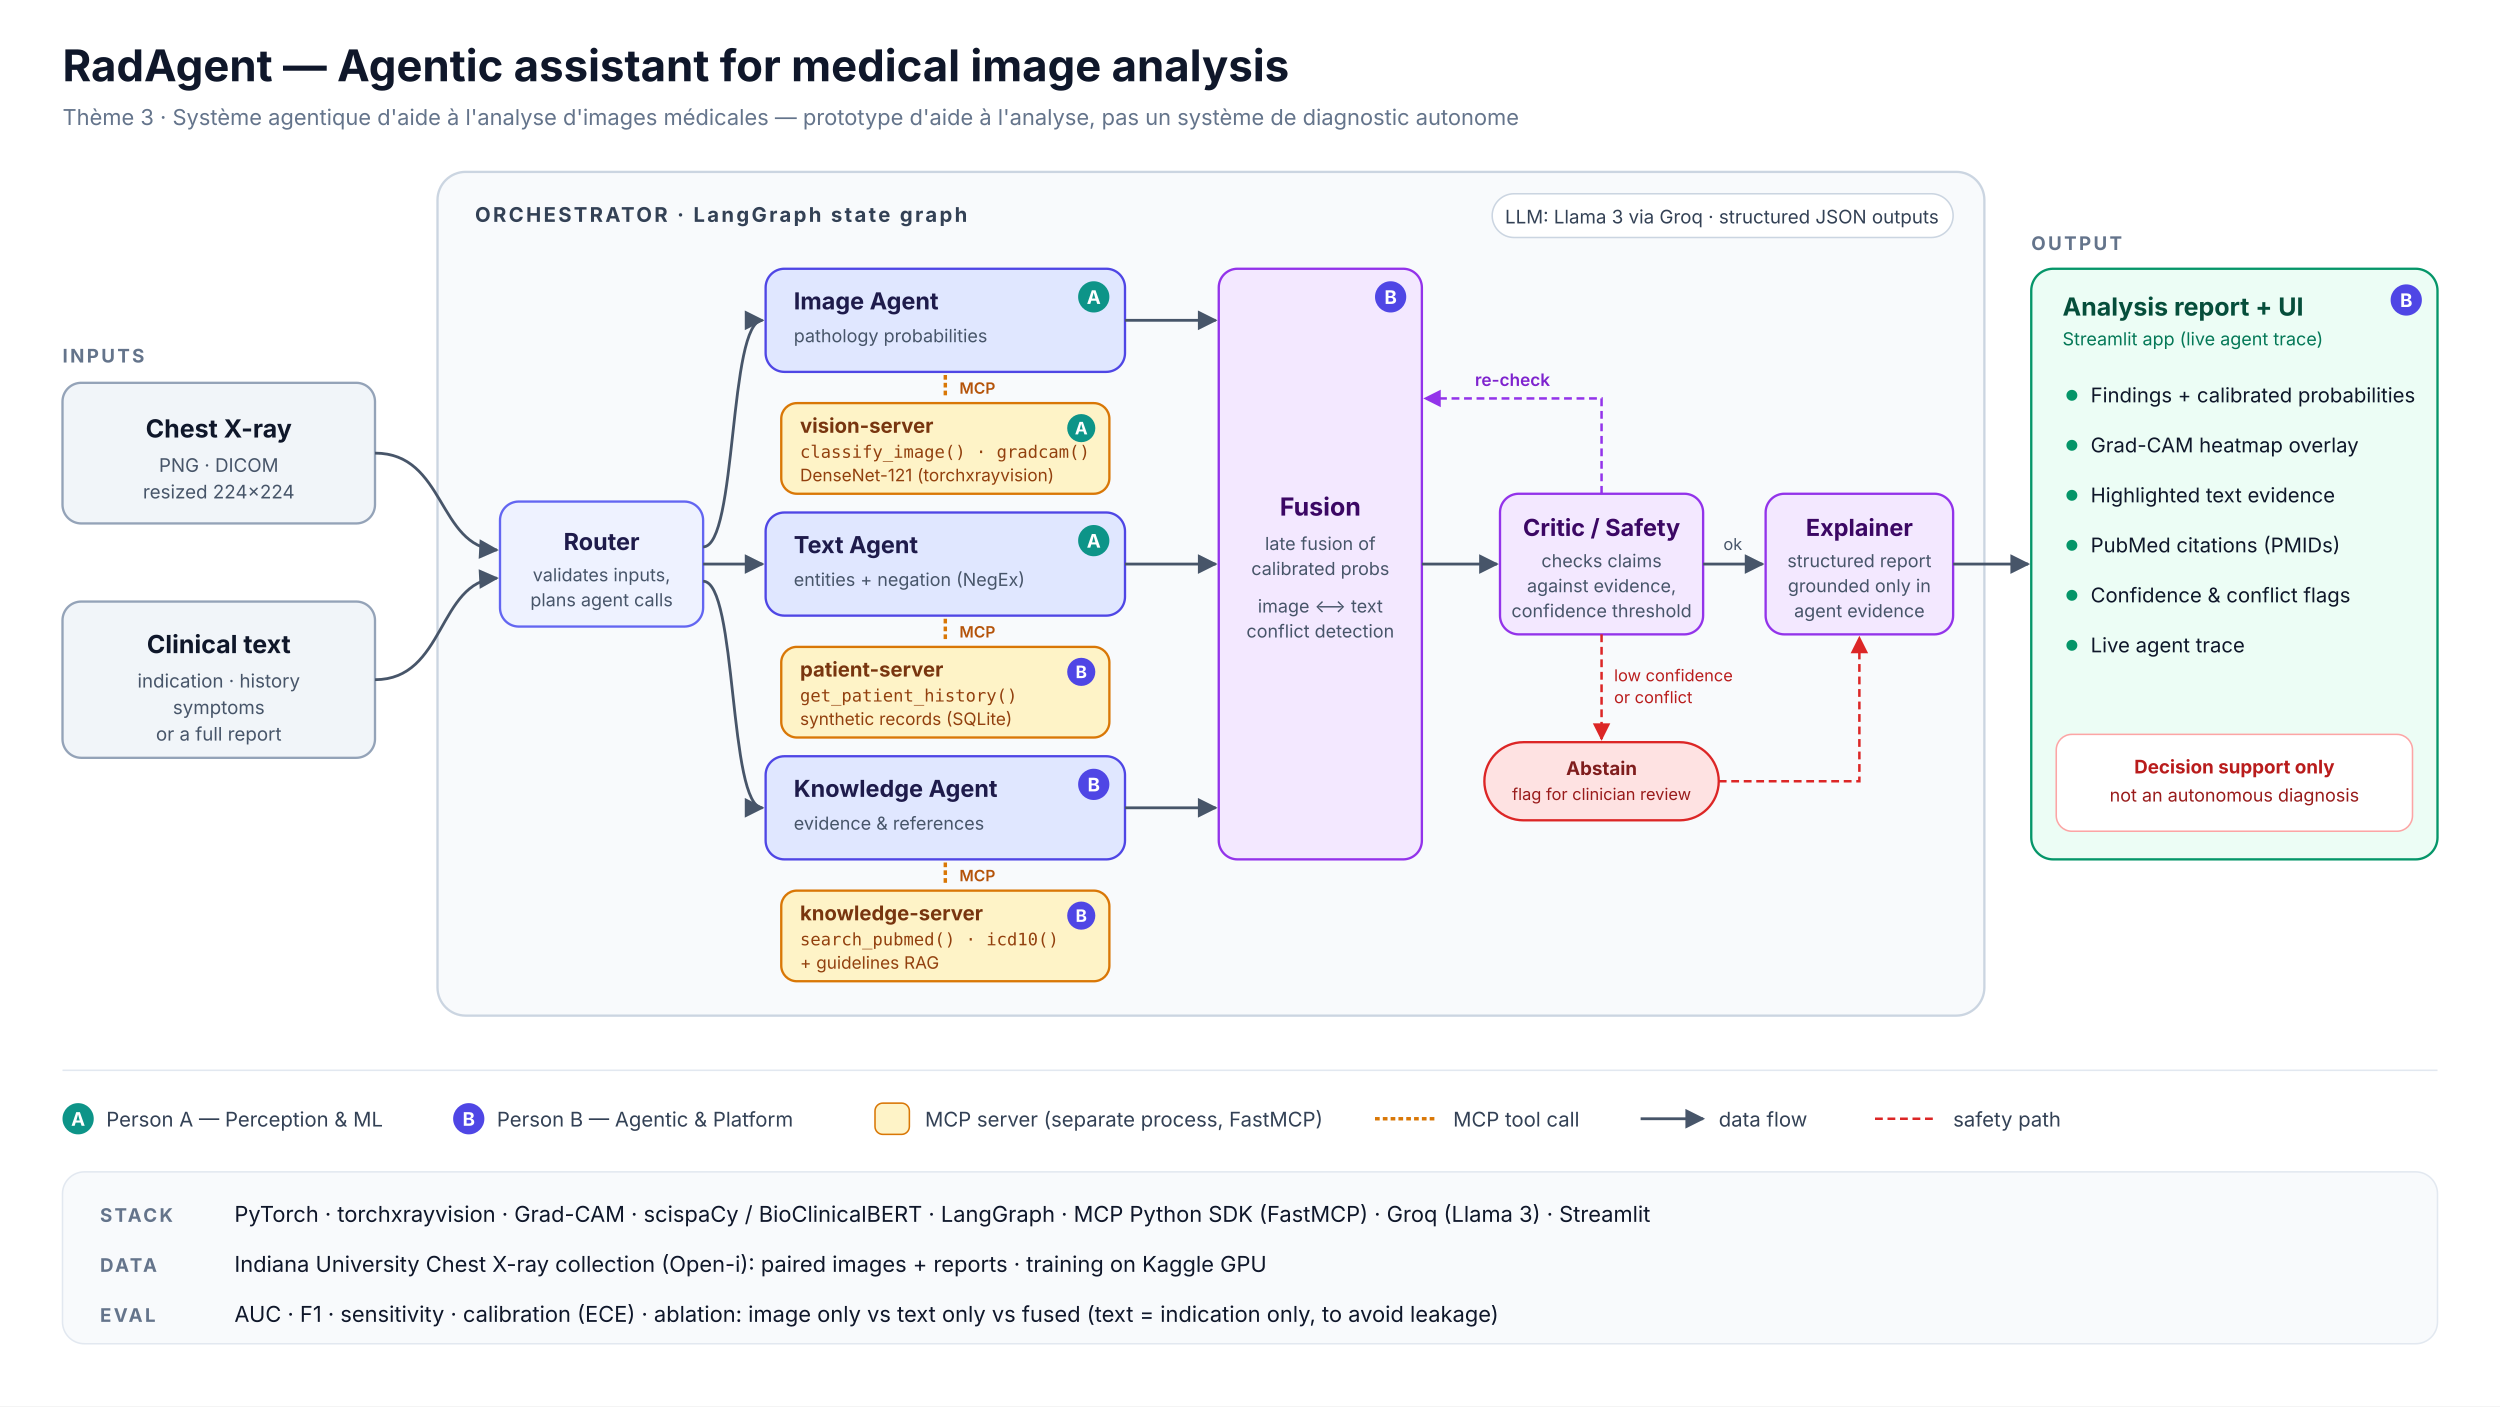
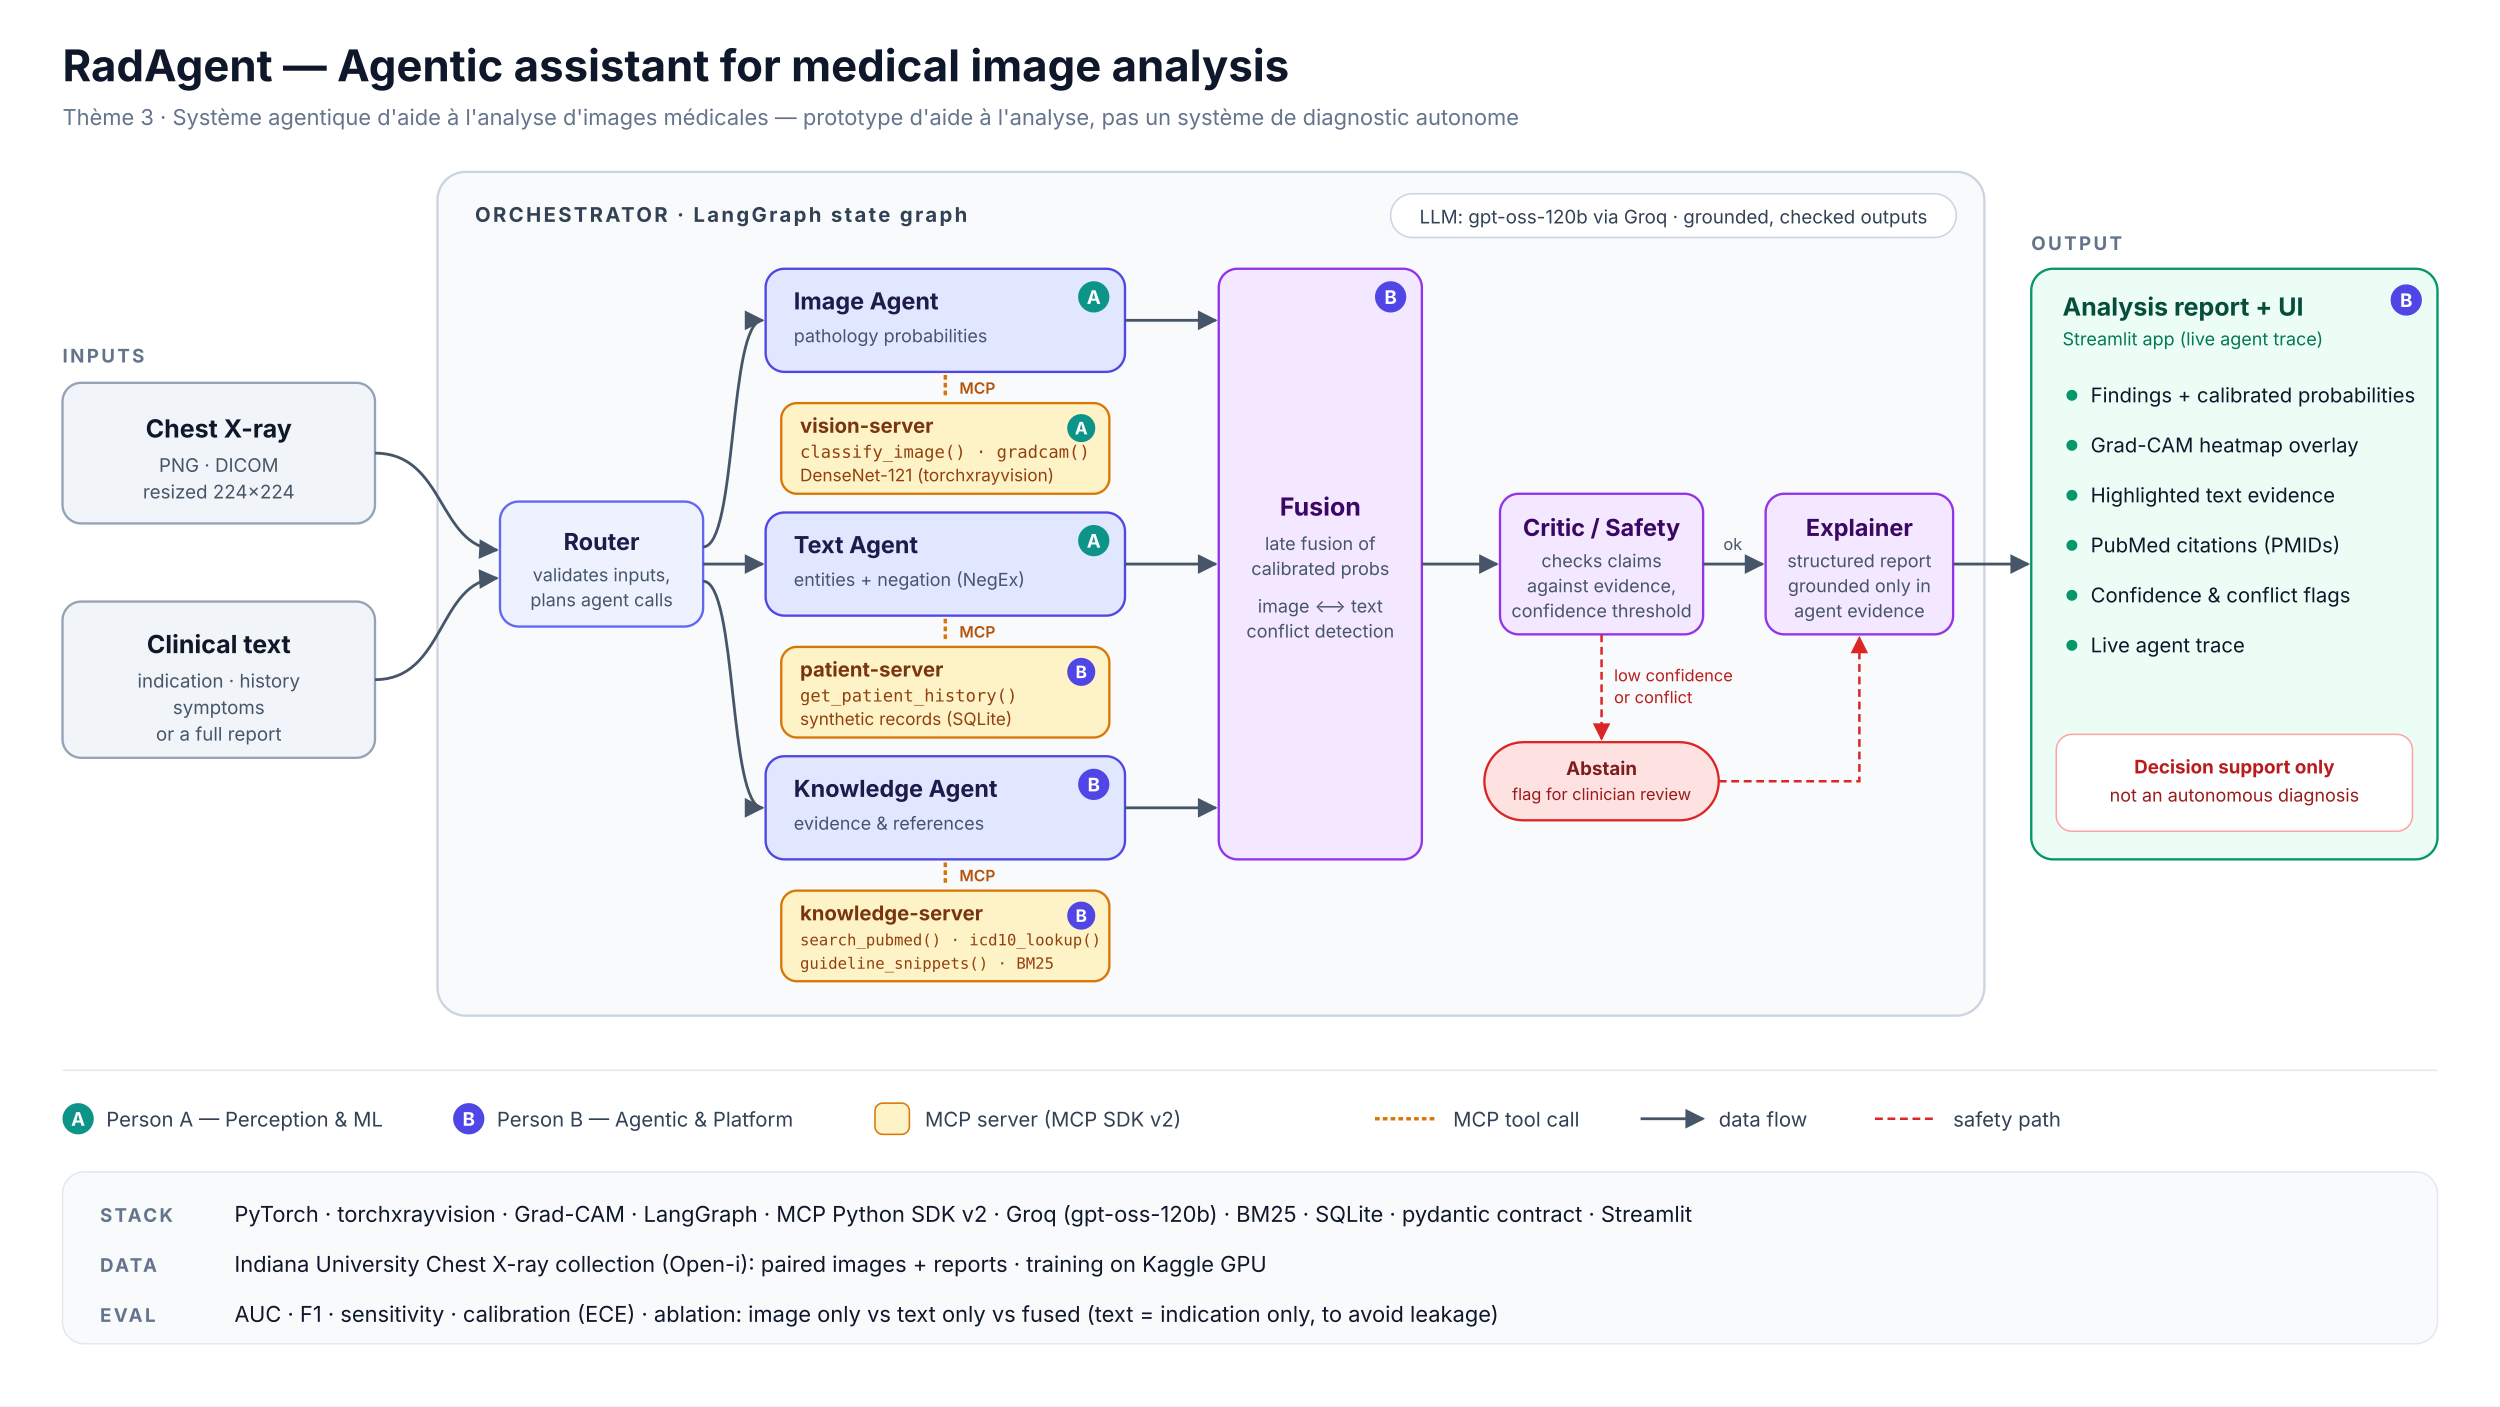
<svg xmlns="http://www.w3.org/2000/svg" width="1600" height="900" viewBox="0 0 1600 900" font-family="Inter, DejaVu Sans, sans-serif">
  <defs>
    <marker id="arr" viewBox="0 0 10 10" refX="9" refY="5" markerWidth="7" markerHeight="7" orient="auto-start-reverse">
      <path d="M0,0 L10,5 L0,10 z" fill="#475569" />
    </marker>
    <marker id="arrA" viewBox="0 0 10 10" refX="9" refY="5" markerWidth="7" markerHeight="7" orient="auto-start-reverse">
      <path d="M0,0 L10,5 L0,10 z" fill="#D97706" />
    </marker>
    <marker id="arrR" viewBox="0 0 10 10" refX="9" refY="5" markerWidth="7" markerHeight="7" orient="auto-start-reverse">
      <path d="M0,0 L10,5 L0,10 z" fill="#DC2626" />
    </marker>
    <marker id="arrP" viewBox="0 0 10 10" refX="9" refY="5" markerWidth="7" markerHeight="7" orient="auto-start-reverse">
      <path d="M0,0 L10,5 L0,10 z" fill="#9333EA" />
    </marker>
  </defs>
  <rect width="1600" height="900" fill="#FFFFFF" />
  <text x="40" y="52" font-size="28" font-weight="700" fill="#0F172A">RadAgent — Agentic assistant for medical image analysis</text>
  <text x="40" y="80" font-size="14" fill="#64748B">Thème 3 · Système agentique d'aide à l'analyse d'images médicales — prototype d'aide à l'analyse, pas un système de diagnostic autonome</text>
  <text x="40" y="232" font-size="12" font-weight="700" fill="#64748B" letter-spacing="1.5">INPUTS</text>
  <rect x="40" y="245" width="200" height="90" rx="12" fill="#F1F5F9" stroke="#94A3B8" stroke-width="1.5" />
  <text x="140" y="280" font-size="16" font-weight="700" fill="#0F172A" text-anchor="middle">Chest X-ray</text>
  <text x="140" y="302" font-size="12" fill="#475569" text-anchor="middle">PNG · DICOM</text>
  <text x="140" y="319" font-size="12" fill="#475569" text-anchor="middle">resized 224×224</text>
  <rect x="40" y="385" width="200" height="100" rx="12" fill="#F1F5F9" stroke="#94A3B8" stroke-width="1.5" />
  <text x="140" y="418" font-size="16" font-weight="700" fill="#0F172A" text-anchor="middle">Clinical text</text>
  <text x="140" y="440" font-size="12" fill="#475569" text-anchor="middle">indication · history</text>
  <text x="140" y="457" font-size="12" fill="#475569" text-anchor="middle">symptoms</text>
  <text x="140" y="474" font-size="12" fill="#475569" text-anchor="middle">or a full report</text>
  <rect x="280" y="110" width="990" height="540" rx="18" fill="#F8FAFC" stroke="#CBD5E1" stroke-width="1.5" />
  <text x="304" y="142" font-size="13" font-weight="700" fill="#334155" letter-spacing="1.5">ORCHESTRATOR · LangGraph state graph</text>
-   <rect x="955" y="124" width="295" height="28" rx="14" fill="#FFFFFF" stroke="#CBD5E1" />
-   <text x="1102" y="143" font-size="12" fill="#334155" text-anchor="middle">LLM: Llama 3 via Groq · structured JSON outputs</text>
+   <rect x="890" y="124" width="362" height="28" rx="14" fill="#FFFFFF" stroke="#CBD5E1" />
+   <text x="1071" y="143" font-size="12" fill="#334155" text-anchor="middle">LLM: gpt-oss-120b via Groq · grounded, checked outputs</text>
  <rect x="320" y="321" width="130" height="80" rx="12" fill="#EEF2FF" stroke="#6366F1" stroke-width="1.5" />
  <text x="385" y="352" font-size="15" font-weight="700" fill="#1E1B4B" text-anchor="middle">Router</text>
  <text x="385" y="372" font-size="11.5" fill="#475569" text-anchor="middle">validates inputs,</text>
  <text x="385" y="388" font-size="11.5" fill="#475569" text-anchor="middle">plans agent calls</text>
  <path d="M240,290 C285,290 280,350 318,352" fill="none" stroke="#475569" stroke-width="1.8" marker-end="url(#arr)" />
  <path d="M240,435 C285,435 280,372 318,370" fill="none" stroke="#475569" stroke-width="1.8" marker-end="url(#arr)" />
  <path d="M450,350 C472,350 466,205 488,205" fill="none" stroke="#475569" stroke-width="1.8" marker-end="url(#arr)" />
  <path d="M450,361 L488,361" fill="none" stroke="#475569" stroke-width="1.8" marker-end="url(#arr)" />
  <path d="M450,372 C472,372 466,517 488,517" fill="none" stroke="#475569" stroke-width="1.8" marker-end="url(#arr)" />
  <rect x="490" y="172" width="230" height="66" rx="12" fill="#E0E7FF" stroke="#4F46E5" stroke-width="1.5" />
  <text x="508" y="198" font-size="15" font-weight="700" fill="#1E1B4B">Image Agent</text>
  <text x="508" y="219" font-size="11.5" fill="#475569">pathology probabilities</text>
  <circle cx="700" cy="190" r="10" fill="#0D9488" />
  <text x="700" y="194.5" font-size="12" font-weight="700" fill="#FFF" text-anchor="middle">A</text>
  <line x1="605" y1="240" x2="605" y2="255" stroke="#D97706" stroke-width="2.2" stroke-dasharray="3 2" />
  <text x="614" y="252" font-size="10" font-weight="600" fill="#B45309">MCP</text>
  <rect x="500" y="258" width="210" height="58" rx="10" fill="#FEF3C7" stroke="#D97706" stroke-width="1.5" />
  <text x="512" y="277" font-size="13" font-weight="700" fill="#78350F">vision-server</text>
  <text x="512" y="293" font-size="11" font-family="DejaVu Sans Mono, monospace" fill="#92400E">classify_image() · gradcam()</text>
  <text x="512" y="308" font-size="11" fill="#92400E">DenseNet-121 (torchxrayvision)</text>
  <circle cx="692" cy="274" r="9" fill="#0D9488" />
  <text x="692" y="278" font-size="11" font-weight="700" fill="#FFF" text-anchor="middle">A</text>
  <rect x="490" y="328" width="230" height="66" rx="12" fill="#E0E7FF" stroke="#4F46E5" stroke-width="1.5" />
  <text x="508" y="354" font-size="15" font-weight="700" fill="#1E1B4B">Text Agent</text>
  <text x="508" y="375" font-size="11.5" fill="#475569">entities + negation (NegEx)</text>
  <circle cx="700" cy="346" r="10" fill="#0D9488" />
  <text x="700" y="350.5" font-size="12" font-weight="700" fill="#FFF" text-anchor="middle">A</text>
  <line x1="605" y1="396" x2="605" y2="411" stroke="#D97706" stroke-width="2.2" stroke-dasharray="3 2" />
  <text x="614" y="408" font-size="10" font-weight="600" fill="#B45309">MCP</text>
  <rect x="500" y="414" width="210" height="58" rx="10" fill="#FEF3C7" stroke="#D97706" stroke-width="1.5" />
  <text x="512" y="433" font-size="13" font-weight="700" fill="#78350F">patient-server</text>
  <text x="512" y="449" font-size="11" font-family="DejaVu Sans Mono, monospace" fill="#92400E">get_patient_history()</text>
  <text x="512" y="464" font-size="11" fill="#92400E">synthetic records (SQLite)</text>
  <circle cx="692" cy="430" r="9" fill="#4F46E5" />
  <text x="692" y="434" font-size="11" font-weight="700" fill="#FFF" text-anchor="middle">B</text>
  <rect x="490" y="484" width="230" height="66" rx="12" fill="#E0E7FF" stroke="#4F46E5" stroke-width="1.5" />
  <text x="508" y="510" font-size="15" font-weight="700" fill="#1E1B4B">Knowledge Agent</text>
  <text x="508" y="531" font-size="11.5" fill="#475569">evidence &amp; references</text>
  <circle cx="700" cy="502" r="10" fill="#4F46E5" />
  <text x="700" y="506.5" font-size="12" font-weight="700" fill="#FFF" text-anchor="middle">B</text>
  <line x1="605" y1="552" x2="605" y2="567" stroke="#D97706" stroke-width="2.2" stroke-dasharray="3 2" />
  <text x="614" y="564" font-size="10" font-weight="600" fill="#B45309">MCP</text>
  <rect x="500" y="570" width="210" height="58" rx="10" fill="#FEF3C7" stroke="#D97706" stroke-width="1.5" />
  <text x="512" y="589" font-size="13" font-weight="700" fill="#78350F">knowledge-server</text>
-   <text x="512" y="605" font-size="11" font-family="DejaVu Sans Mono, monospace" fill="#92400E">search_pubmed() · icd10()</text>
-   <text x="512" y="620" font-size="11" fill="#92400E">+ guidelines RAG</text>
+   <text x="512" y="605" font-size="10" font-family="DejaVu Sans Mono, monospace" fill="#92400E">search_pubmed() · icd10_lookup()</text>
+   <text x="512" y="620" font-size="10" font-family="DejaVu Sans Mono, monospace" fill="#92400E">guideline_snippets() · BM25</text>
  <circle cx="692" cy="586" r="9" fill="#4F46E5" />
  <text x="692" y="590" font-size="11" font-weight="700" fill="#FFF" text-anchor="middle">B</text>
  <line x1="720" y1="205" x2="778" y2="205" stroke="#475569" stroke-width="1.8" marker-end="url(#arr)" />
  <line x1="720" y1="361" x2="778" y2="361" stroke="#475569" stroke-width="1.8" marker-end="url(#arr)" />
  <line x1="720" y1="517" x2="778" y2="517" stroke="#475569" stroke-width="1.8" marker-end="url(#arr)" />
  <rect x="780" y="172" width="130" height="378" rx="12" fill="#F3E8FF" stroke="#9333EA" stroke-width="1.5" />
  <text x="845" y="330" font-size="16" font-weight="700" fill="#3B0764" text-anchor="middle">Fusion</text>
  <text x="845" y="352" font-size="11.5" fill="#475569" text-anchor="middle">late fusion of</text>
  <text x="845" y="368" font-size="11.5" fill="#475569" text-anchor="middle">calibrated probs</text>
  <text x="845" y="392" font-size="11.5" fill="#475569" text-anchor="middle">image ⟷ text</text>
  <text x="845" y="408" font-size="11.5" fill="#475569" text-anchor="middle">conflict detection</text>
  <circle cx="890" cy="190" r="10" fill="#4F46E5" />
  <text x="890" y="194.5" font-size="12" font-weight="700" fill="#FFF" text-anchor="middle">B</text>
  <line x1="910" y1="361" x2="958" y2="361" stroke="#475569" stroke-width="1.8" marker-end="url(#arr)" />
  <rect x="960" y="316" width="130" height="90" rx="12" fill="#F3E8FF" stroke="#9333EA" stroke-width="1.5" />
  <text x="1025" y="343" font-size="15" font-weight="700" fill="#3B0764" text-anchor="middle">Critic / Safety</text>
  <text x="1025" y="363" font-size="11.5" fill="#475569" text-anchor="middle">checks claims</text>
  <text x="1025" y="379" font-size="11.5" fill="#475569" text-anchor="middle">against evidence,</text>
  <text x="1025" y="395" font-size="11.5" fill="#475569" text-anchor="middle">confidence threshold</text>
-   <path d="M1025,316 V255 H912" fill="none" stroke="#9333EA" stroke-width="1.6" stroke-dasharray="5 3" marker-end="url(#arrP)" />
-   <text x="968" y="247" font-size="11" font-weight="600" fill="#7E22CE" text-anchor="middle">re-check</text>
  <line x1="1090" y1="361" x2="1128" y2="361" stroke="#475569" stroke-width="1.8" marker-end="url(#arr)" />
  <text x="1109" y="352" font-size="10.5" fill="#475569" text-anchor="middle">ok</text>
  <line x1="1025" y1="406" x2="1025" y2="473" stroke="#DC2626" stroke-width="1.6" stroke-dasharray="5 3" marker-end="url(#arrR)" />
  <text x="1033" y="436" font-size="10.5" fill="#B91C1C">low confidence</text>
  <text x="1033" y="450" font-size="10.5" fill="#B91C1C">or conflict</text>
  <rect x="950" y="475" width="150" height="50" rx="25" fill="#FEE2E2" stroke="#DC2626" stroke-width="1.5" />
  <text x="1025" y="496" font-size="12" font-weight="700" fill="#7F1D1D" text-anchor="middle">Abstain</text>
  <text x="1025" y="512" font-size="10.5" fill="#991B1B" text-anchor="middle">flag for clinician review</text>
  <path d="M1100,500 H1190 V408" fill="none" stroke="#DC2626" stroke-width="1.6" stroke-dasharray="5 3" marker-end="url(#arrR)" />
  <rect x="1130" y="316" width="120" height="90" rx="12" fill="#F3E8FF" stroke="#9333EA" stroke-width="1.5" />
  <text x="1190" y="343" font-size="15" font-weight="700" fill="#3B0764" text-anchor="middle">Explainer</text>
  <text x="1190" y="363" font-size="11.5" fill="#475569" text-anchor="middle">structured report</text>
  <text x="1190" y="379" font-size="11.5" fill="#475569" text-anchor="middle">grounded only in</text>
  <text x="1190" y="395" font-size="11.5" fill="#475569" text-anchor="middle">agent evidence</text>
  <line x1="1250" y1="361" x2="1298" y2="361" stroke="#475569" stroke-width="1.8" marker-end="url(#arr)" />
  <text x="1300" y="160" font-size="12" font-weight="700" fill="#64748B" letter-spacing="1.5">OUTPUT</text>
  <rect x="1300" y="172" width="260" height="378" rx="14" fill="#ECFDF5" stroke="#059669" stroke-width="1.5" />
  <text x="1320" y="202" font-size="16" font-weight="700" fill="#064E3B">Analysis report + UI</text>
  <text x="1320" y="221" font-size="11.5" fill="#047857">Streamlit app (live agent trace)</text>
  <circle cx="1540" cy="192" r="10" fill="#4F46E5" />
  <text x="1540" y="196.5" font-size="12" font-weight="700" fill="#FFF" text-anchor="middle">B</text>
  <g font-size="13" fill="#0F172A">
    <circle cx="1326" cy="253" r="3.5" fill="#059669" />
    <text x="1338" y="257.5">Findings + calibrated probabilities</text>
    <circle cx="1326" cy="285" r="3.5" fill="#059669" />
    <text x="1338" y="289.5">Grad-CAM heatmap overlay</text>
    <circle cx="1326" cy="317" r="3.5" fill="#059669" />
    <text x="1338" y="321.5">Highlighted text evidence</text>
    <circle cx="1326" cy="349" r="3.5" fill="#059669" />
    <text x="1338" y="353.5">PubMed citations (PMIDs)</text>
    <circle cx="1326" cy="381" r="3.5" fill="#059669" />
    <text x="1338" y="385.5">Confidence &amp; conflict flags</text>
    <circle cx="1326" cy="413" r="3.5" fill="#059669" />
    <text x="1338" y="417.5">Live agent trace</text>
  </g>
  <rect x="1316" y="470" width="228" height="62" rx="10" fill="#FFFFFF" stroke="#FCA5A5" />
  <text x="1430" y="495" font-size="12" font-weight="700" fill="#B91C1C" text-anchor="middle">Decision support only</text>
  <text x="1430" y="513" font-size="11.5" fill="#991B1B" text-anchor="middle">not an autonomous diagnosis</text>
  <line x1="40" y1="685" x2="1560" y2="685" stroke="#E2E8F0" />
  <g font-size="13" fill="#334155">
    <circle cx="50" cy="716" r="10" fill="#0D9488" />
    <text x="50" y="720.5" font-size="12" font-weight="700" fill="#FFF" text-anchor="middle">A</text>
    <text x="68" y="721">Person A — Perception &amp; ML</text>
    <circle cx="300" cy="716" r="10" fill="#4F46E5" />
    <text x="300" y="720.5" font-size="12" font-weight="700" fill="#FFF" text-anchor="middle">B</text>
    <text x="318" y="721">Person B — Agentic &amp; Platform</text>
    <rect x="560" y="706" width="22" height="20" rx="5" fill="#FEF3C7" stroke="#D97706" />
-     <text x="592" y="721">MCP server (separate process, FastMCP)</text>
+     <text x="592" y="721">MCP server (MCP SDK v2)</text>
    <line x1="880" y1="716" x2="920" y2="716" stroke="#D97706" stroke-width="2.2" stroke-dasharray="3 2" />
    <text x="930" y="721">MCP tool call</text>
    <line x1="1050" y1="716" x2="1090" y2="716" stroke="#475569" stroke-width="1.8" marker-end="url(#arr)" />
    <text x="1100" y="721">data flow</text>
    <line x1="1200" y1="716" x2="1240" y2="716" stroke="#DC2626" stroke-width="1.6" stroke-dasharray="5 3" />
    <text x="1250" y="721">safety path</text>
  </g>
  <rect x="40" y="750" width="1520" height="110" rx="14" fill="#F8FAFC" stroke="#E2E8F0" />
  <text x="64" y="782" font-size="12" font-weight="700" fill="#64748B" letter-spacing="1.5">STACK</text>
-   <text x="150" y="782" font-size="14" fill="#0F172A">PyTorch · torchxrayvision · Grad-CAM · scispaCy / BioClinicalBERT · LangGraph · MCP Python SDK (FastMCP) · Groq (Llama 3) · Streamlit</text>
+   <text x="150" y="782" font-size="14" fill="#0F172A">PyTorch · torchxrayvision · Grad-CAM · LangGraph · MCP Python SDK v2 · Groq (gpt-oss-120b) · BM25 · SQLite · pydantic contract · Streamlit</text>
  <text x="64" y="814" font-size="12" font-weight="700" fill="#64748B" letter-spacing="1.5">DATA</text>
  <text x="150" y="814" font-size="14" fill="#0F172A">Indiana University Chest X-ray collection (Open-i): paired images + reports · training on Kaggle GPU</text>
  <text x="64" y="846" font-size="12" font-weight="700" fill="#64748B" letter-spacing="1.5">EVAL</text>
  <text x="150" y="846" font-size="14" fill="#0F172A">AUC · F1 · sensitivity · calibration (ECE) · ablation: image only vs text only vs fused (text = indication only, to avoid leakage)</text>
</svg>
